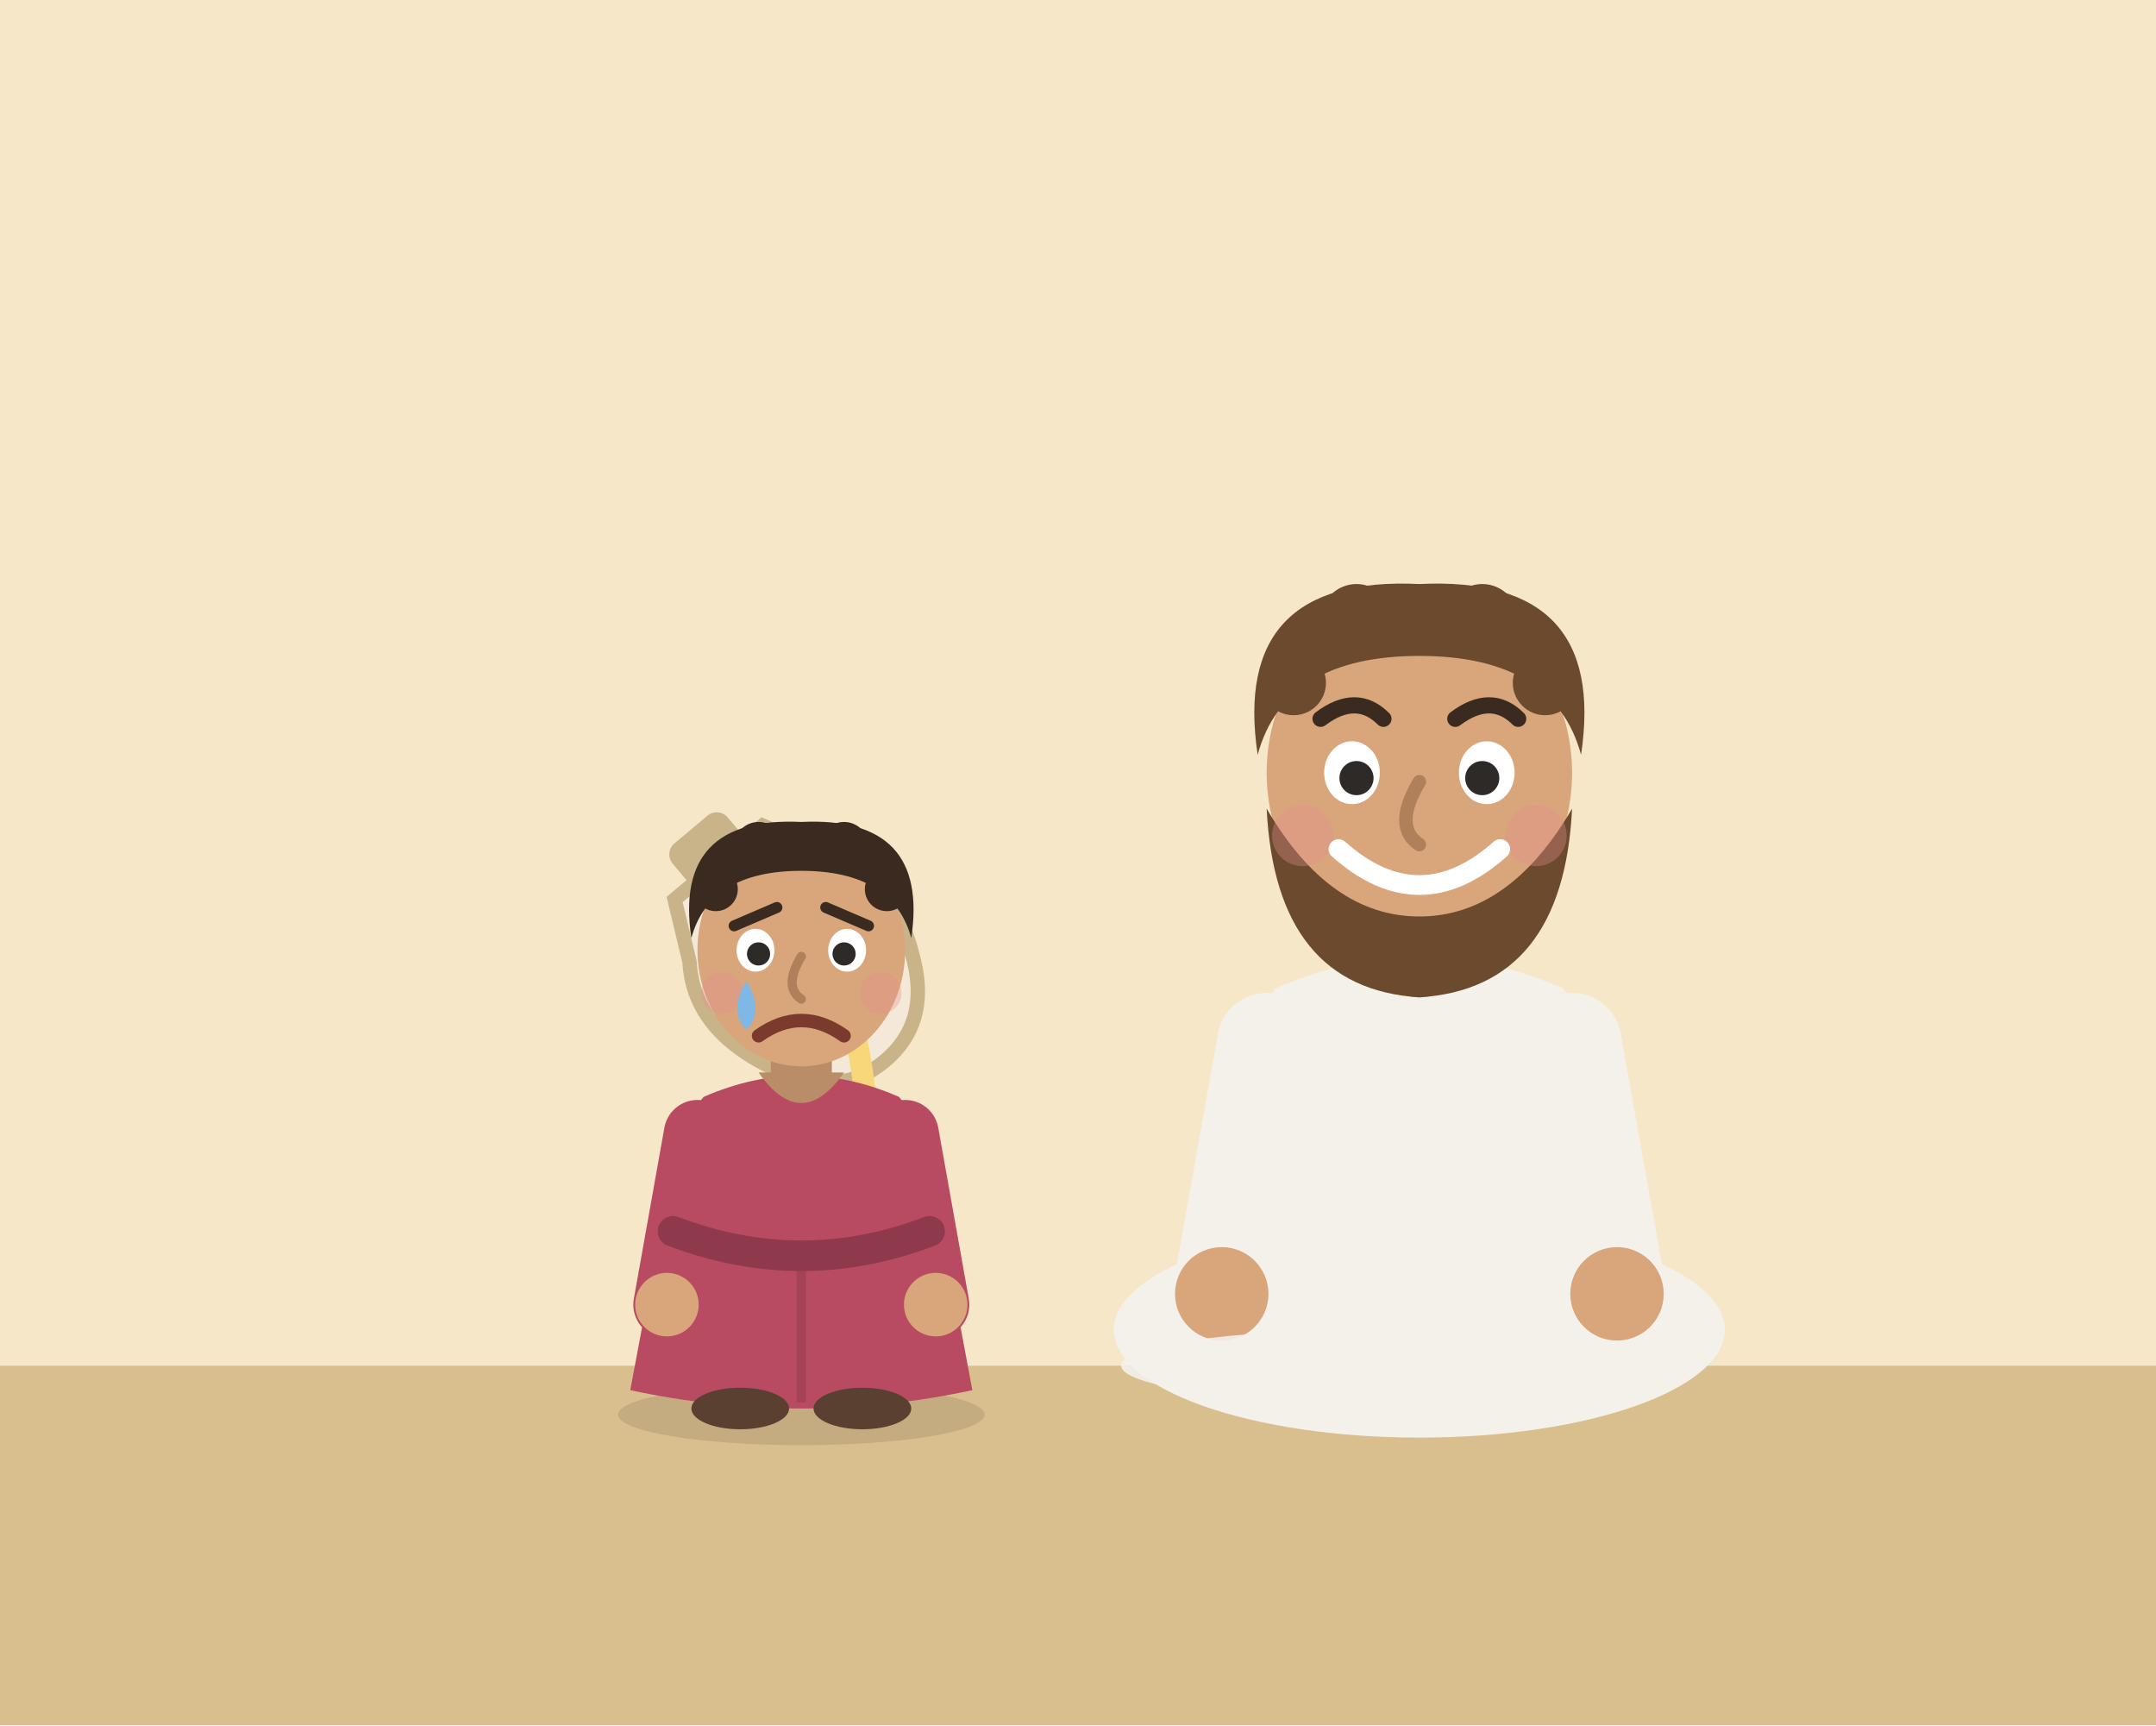
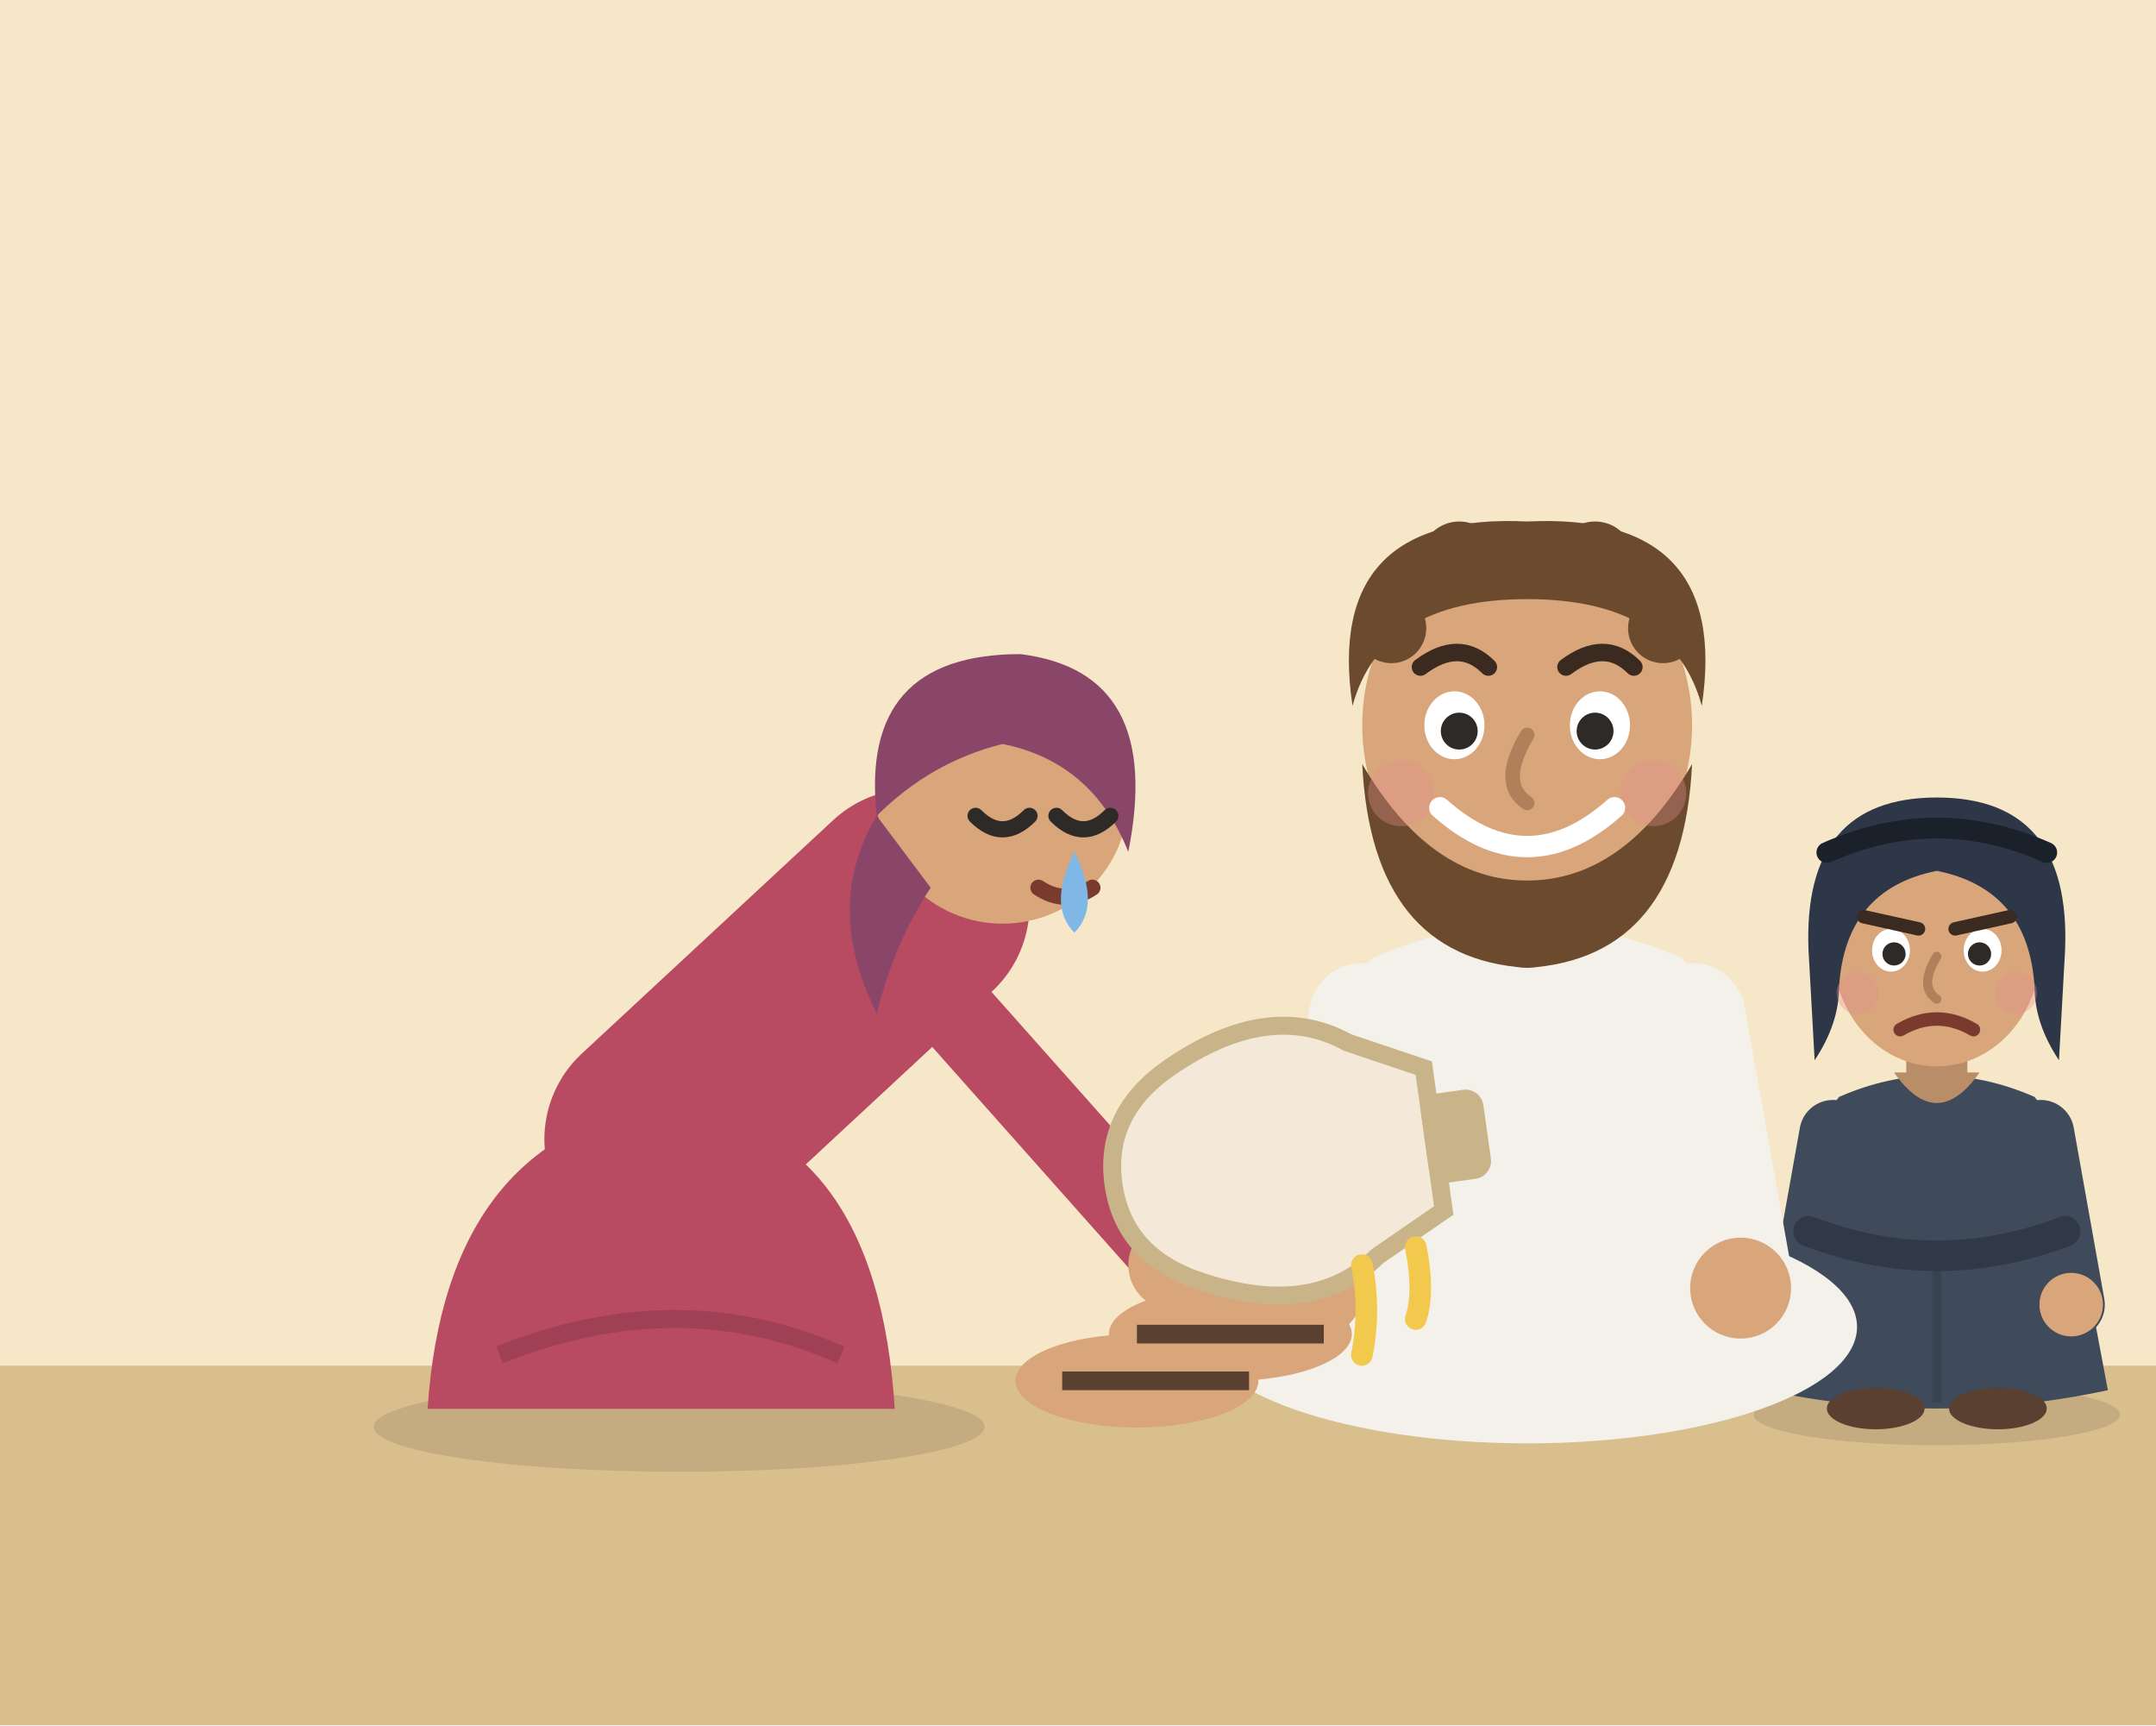
<svg xmlns="http://www.w3.org/2000/svg" viewBox="0 0 300 240">
  <rect width="300" height="240" fill="#F6E7C8" />
  <rect y="190" width="300" height="50" fill="#D9BE8E" />
-   <g transform="translate(100,120) rotate(-40) scale(1.0)">
-     <path d="M-8 0h16l4 8q6 8 0 20q-4 8-12 8q-8 0-12-8q-6-12 0-20z" fill="#F4E9D8" stroke="#C9B48A" stroke-width="2" />
-     <rect x="-5" y="-6" width="10" height="7" rx="2" fill="#C9B48A" />
+   <g transform="translate(244,108.4) scale(0.85)">
+     <ellipse cx="30" cy="104" rx="30" ry="5" fill="#000" opacity=".1" />
+     <line x1="13" y1="58" x2="8" y2="86" stroke="#3F4A5A" stroke-width="11" stroke-linecap="round" />
+     <line x1="47" y1="58" x2="52" y2="86" stroke="#3F4A5A" stroke-width="11" stroke-linecap="round" />
+     <rect x="25" y="40" width="10" height="14" rx="4" fill="#BA8D69" />
+     <path d="M14 52Q30 45 46 52Q51 58 52 68L58 100Q30 106 2 100L8 68Q9 58 14 52Z" fill="#3F4A5A" />
+     <path d="M9 74Q30 82 51 74" stroke="#313946" stroke-width="5" fill="none" stroke-linecap="round" />
+     <path d="M30 80V102" stroke="#313946" stroke-width="1.5" opacity=".5" />
+     <ellipse cx="20" cy="103" rx="8" ry="3.4" fill="#5A4030" />
+     <ellipse cx="40" cy="103" rx="8" ry="3.4" fill="#5A4030" />
+     <path d="M23 48Q30 58 37 48Z" fill="#BA8D69" />
+     <circle cx="8" cy="86" r="5.2" fill="#D9A57B" />
+     <circle cx="52" cy="86" r="5.2" fill="#D9A57B" />
+     <ellipse cx="30" cy="28" rx="17" ry="19" fill="#D9A57B" />
+     <path d="M30 3Q8 3 9 28L10 46Q14 40 14 34Q15 18 30 15Q45 18 46 34Q46 40 50 46L51 28Q52 3 30 3Z" fill="#2E3748" />
+     <path d="M12 12Q30 4 48 12" stroke="#1B212B" stroke-width="3.4" fill="none" stroke-linecap="round" />
+     <ellipse cx="22.5" cy="28" rx="3.1" ry="3.5" fill="#fff" />
+     <ellipse cx="37.5" cy="28" rx="3.1" ry="3.5" fill="#fff" />
+     <circle cx="23" cy="28.6" r="1.9" fill="#2E2A28" />
+     <circle cx="37" cy="28.6" r="1.9" fill="#2E2A28" />
+     <circle cx="17" cy="35" r="3.4" fill="#E58E8E" opacity=".35" />
+     <circle cx="43" cy="35" r="3.4" fill="#E58E8E" opacity=".35" />
+     <path d="M30 29q-3 5 0 7" stroke="#B0805A" stroke-width="1.5" fill="none" stroke-linecap="round" />
+     <path d="M24 41q6-3.5 12 0" stroke="#7A3B2E" stroke-width="2.2" fill="none" stroke-linecap="round" />
+     <path d="M18 22.5l9 2M42 22.5l-9 2" stroke="#3A2A20" stroke-width="2.2" stroke-linecap="round" />
  </g>
-   <path d="M118 140q4 14 2 28" stroke="#F7D77A" stroke-width="3" fill="none" />
-   <g transform="translate(160,72.5) scale(1.25)">
+   <g transform="translate(172,63.1) scale(1.35)">
    <line x1="13" y1="58" x2="8" y2="86" stroke="#F4F1EA" stroke-width="11" stroke-linecap="round" />
    <line x1="47" y1="58" x2="52" y2="86" stroke="#F4F1EA" stroke-width="11" stroke-linecap="round" />
    <rect x="25" y="40" width="10" height="14" rx="4" fill="#BA8D69" />
    <path d="M14 52Q30 45 46 52Q51 58 51 66L53 86H7L9 66Q9 58 14 52Z" fill="#F4F1EA" />
    <ellipse cx="30" cy="90" rx="34" ry="12" fill="#F4F1EA" />
    <path d="M23 48Q30 58 37 48Z" fill="#BA8D69" />
    <circle cx="8" cy="86" r="5.2" fill="#D9A57B" />
    <circle cx="52" cy="86" r="5.2" fill="#D9A57B" />
    <ellipse cx="30" cy="28" rx="17" ry="19" fill="#D9A57B" />
    <path d="M12 26Q9 6 30 7Q51 6 48 26Q45 15 30 15Q15 15 12 26Z" fill="#6B4A2E" />
    <circle cx="16" cy="18" r="3.6" fill="#6B4A2E" />
    <circle cx="44" cy="18" r="3.6" fill="#6B4A2E" />
    <circle cx="23" cy="11" r="4" fill="#6B4A2E" />
    <circle cx="37" cy="11" r="4" fill="#6B4A2E" />
    <path d="M13 32Q14 52 30 53Q46 52 47 32Q40 44 30 44Q20 44 13 32Z" fill="#6B4A2E" />
    <ellipse cx="22.5" cy="28" rx="3.1" ry="3.5" fill="#fff" />
    <ellipse cx="37.5" cy="28" rx="3.1" ry="3.5" fill="#fff" />
    <circle cx="23" cy="28.6" r="1.9" fill="#2E2A28" />
    <circle cx="37" cy="28.6" r="1.9" fill="#2E2A28" />
    <circle cx="17" cy="35" r="3.4" fill="#E58E8E" opacity=".35" />
    <circle cx="43" cy="35" r="3.4" fill="#E58E8E" opacity=".35" />
    <path d="M30 29q-3 5 0 7" stroke="#B0805A" stroke-width="1.5" fill="none" stroke-linecap="round" />
    <path d="M21 36.5q9 8 18 0" stroke="#FFFFFF" stroke-width="2.2" fill="none" stroke-linecap="round" />
    <path d="M19 22q4-3 7 0M34 22q4-3 7 0" stroke="#3A2A20" stroke-width="1.8" fill="none" stroke-linecap="round" />
  </g>
-   <g transform="translate(86,108.4) scale(0.85)">
-     <ellipse cx="30" cy="104" rx="30" ry="5" fill="#000" opacity=".1" />
-     <line x1="13" y1="58" x2="8" y2="86" stroke="#B84A62" stroke-width="11" stroke-linecap="round" />
-     <line x1="47" y1="58" x2="52" y2="86" stroke="#B84A62" stroke-width="11" stroke-linecap="round" />
-     <rect x="25" y="40" width="10" height="14" rx="4" fill="#BA8D69" />
-     <path d="M14 52Q30 45 46 52Q51 58 52 68L58 100Q30 106 2 100L8 68Q9 58 14 52Z" fill="#B84A62" />
-     <path d="M9 74Q30 82 51 74" stroke="#8F394C" stroke-width="5" fill="none" stroke-linecap="round" />
-     <path d="M30 80V102" stroke="#8F394C" stroke-width="1.5" opacity=".5" />
-     <ellipse cx="20" cy="103" rx="8" ry="3.4" fill="#5A4030" />
-     <ellipse cx="40" cy="103" rx="8" ry="3.4" fill="#5A4030" />
-     <path d="M23 48Q30 58 37 48Z" fill="#BA8D69" />
-     <circle cx="8" cy="86" r="5.2" fill="#D9A57B" />
-     <circle cx="52" cy="86" r="5.2" fill="#D9A57B" />
-     <ellipse cx="30" cy="28" rx="17" ry="19" fill="#D9A57B" />
-     <path d="M12 26Q9 6 30 7Q51 6 48 26Q45 15 30 15Q15 15 12 26Z" fill="#3A2A20" />
-     <circle cx="16" cy="18" r="3.6" fill="#3A2A20" />
-     <circle cx="44" cy="18" r="3.6" fill="#3A2A20" />
-     <circle cx="23" cy="11" r="4" fill="#3A2A20" />
-     <circle cx="37" cy="11" r="4" fill="#3A2A20" />
-     <ellipse cx="22.5" cy="28" rx="3.1" ry="3.5" fill="#fff" />
-     <ellipse cx="37.5" cy="28" rx="3.1" ry="3.5" fill="#fff" />
-     <circle cx="23" cy="28.6" r="1.9" fill="#2E2A28" />
-     <circle cx="37" cy="28.6" r="1.9" fill="#2E2A28" />
-     <circle cx="17" cy="35" r="3.4" fill="#E58E8E" opacity=".35" />
-     <circle cx="43" cy="35" r="3.4" fill="#E58E8E" opacity=".35" />
-     <path d="M30 29q-3 5 0 7" stroke="#B0805A" stroke-width="1.5" fill="none" stroke-linecap="round" />
-     <path d="M23 42q7-5 14 0" stroke="#7A3B2E" stroke-width="2.2" fill="none" stroke-linecap="round" />
-     <path d="M19 24l7-3M41 24l-7-3" stroke="#3A2A20" stroke-width="1.8" stroke-linecap="round" />
-     <path d="M21 33q-3 5 0 8q3-3 0-8z" fill="#7FB8E6" />
+   <g transform="translate(166,196) scale(1.3,1.3)">
+     <ellipse cx="-6" cy="-3" rx="13" ry="5" fill="#D9A57B" />
+     <ellipse cx="4" cy="-8" rx="13" ry="5" fill="#D9A57B" />
+     <path d="M-14 -3h20M-6 -8h20" stroke="#5A4030" stroke-width="2" />
  </g>
-   <ellipse cx="190" cy="190" rx="34" ry="5" fill="#F4F1EA" opacity=".9" />
+   <g transform="translate(94.5,196) scale(1.25)">
+     <ellipse cx="0" cy="2" rx="34" ry="5" fill="#000" opacity=".1" />
+     <path d="M-28 0Q-26 -30 -2 -34Q22 -32 24 0Z" fill="#B84A62" />
+     <path d="M-20 -6Q0 -14 18 -6" stroke="#8F394C" stroke-width="2" fill="none" opacity=".6" />
+     <line x1="-2" y1="-30" x2="26" y2="-56" stroke="#B84A62" stroke-width="26" stroke-linecap="round" />
+     <line x1="22" y1="-54" x2="54" y2="-18" stroke="#B84A62" stroke-width="9" stroke-linecap="round" />
+     <circle cx="55" cy="-16" r="5" fill="#D9A57B" />
+     <circle cx="36" cy="-68" r="14" fill="#D9A57B" />
+     <path d="M22 -66Q20 -84 38 -84Q54 -82 50 -62Q46 -72 36 -74Q28 -72 22 -66ZM22 -66Q16 -56 22 -44Q24 -52 28 -58Z" fill="#8A4668" />
+     <path d="M33 -66q3 3 6 0M42 -66q3 3 6 0" stroke="#2E2A28" stroke-width="1.8" fill="none" stroke-linecap="round" />
+     <path d="M40 -58q3 2 6 0" stroke="#7A3B2E" stroke-width="1.8" fill="none" stroke-linecap="round" />
+     <path d="M44 -62q-3 6 0 9q3-3 0-9z" fill="#7FB8E6" />
+     <g transform="translate(84,-30) rotate(82)">
+       <path d="M-8 0h16l4 8q6 8 0 20q-4 8-12 8q-8 0-12-8q-6-12 0-20z" fill="#F4E9D8" stroke="#C9B48A" stroke-width="2" />
+       <rect x="-5" y="-6" width="10" height="7" rx="2" fill="#C9B48A" />
+     </g>
+     <path d="M76 -16q1 5 0 10M82 -18q1 5 0 8" stroke="#F2C94C" stroke-width="2.4" fill="none" stroke-linecap="round" />
+   </g>
</svg>
